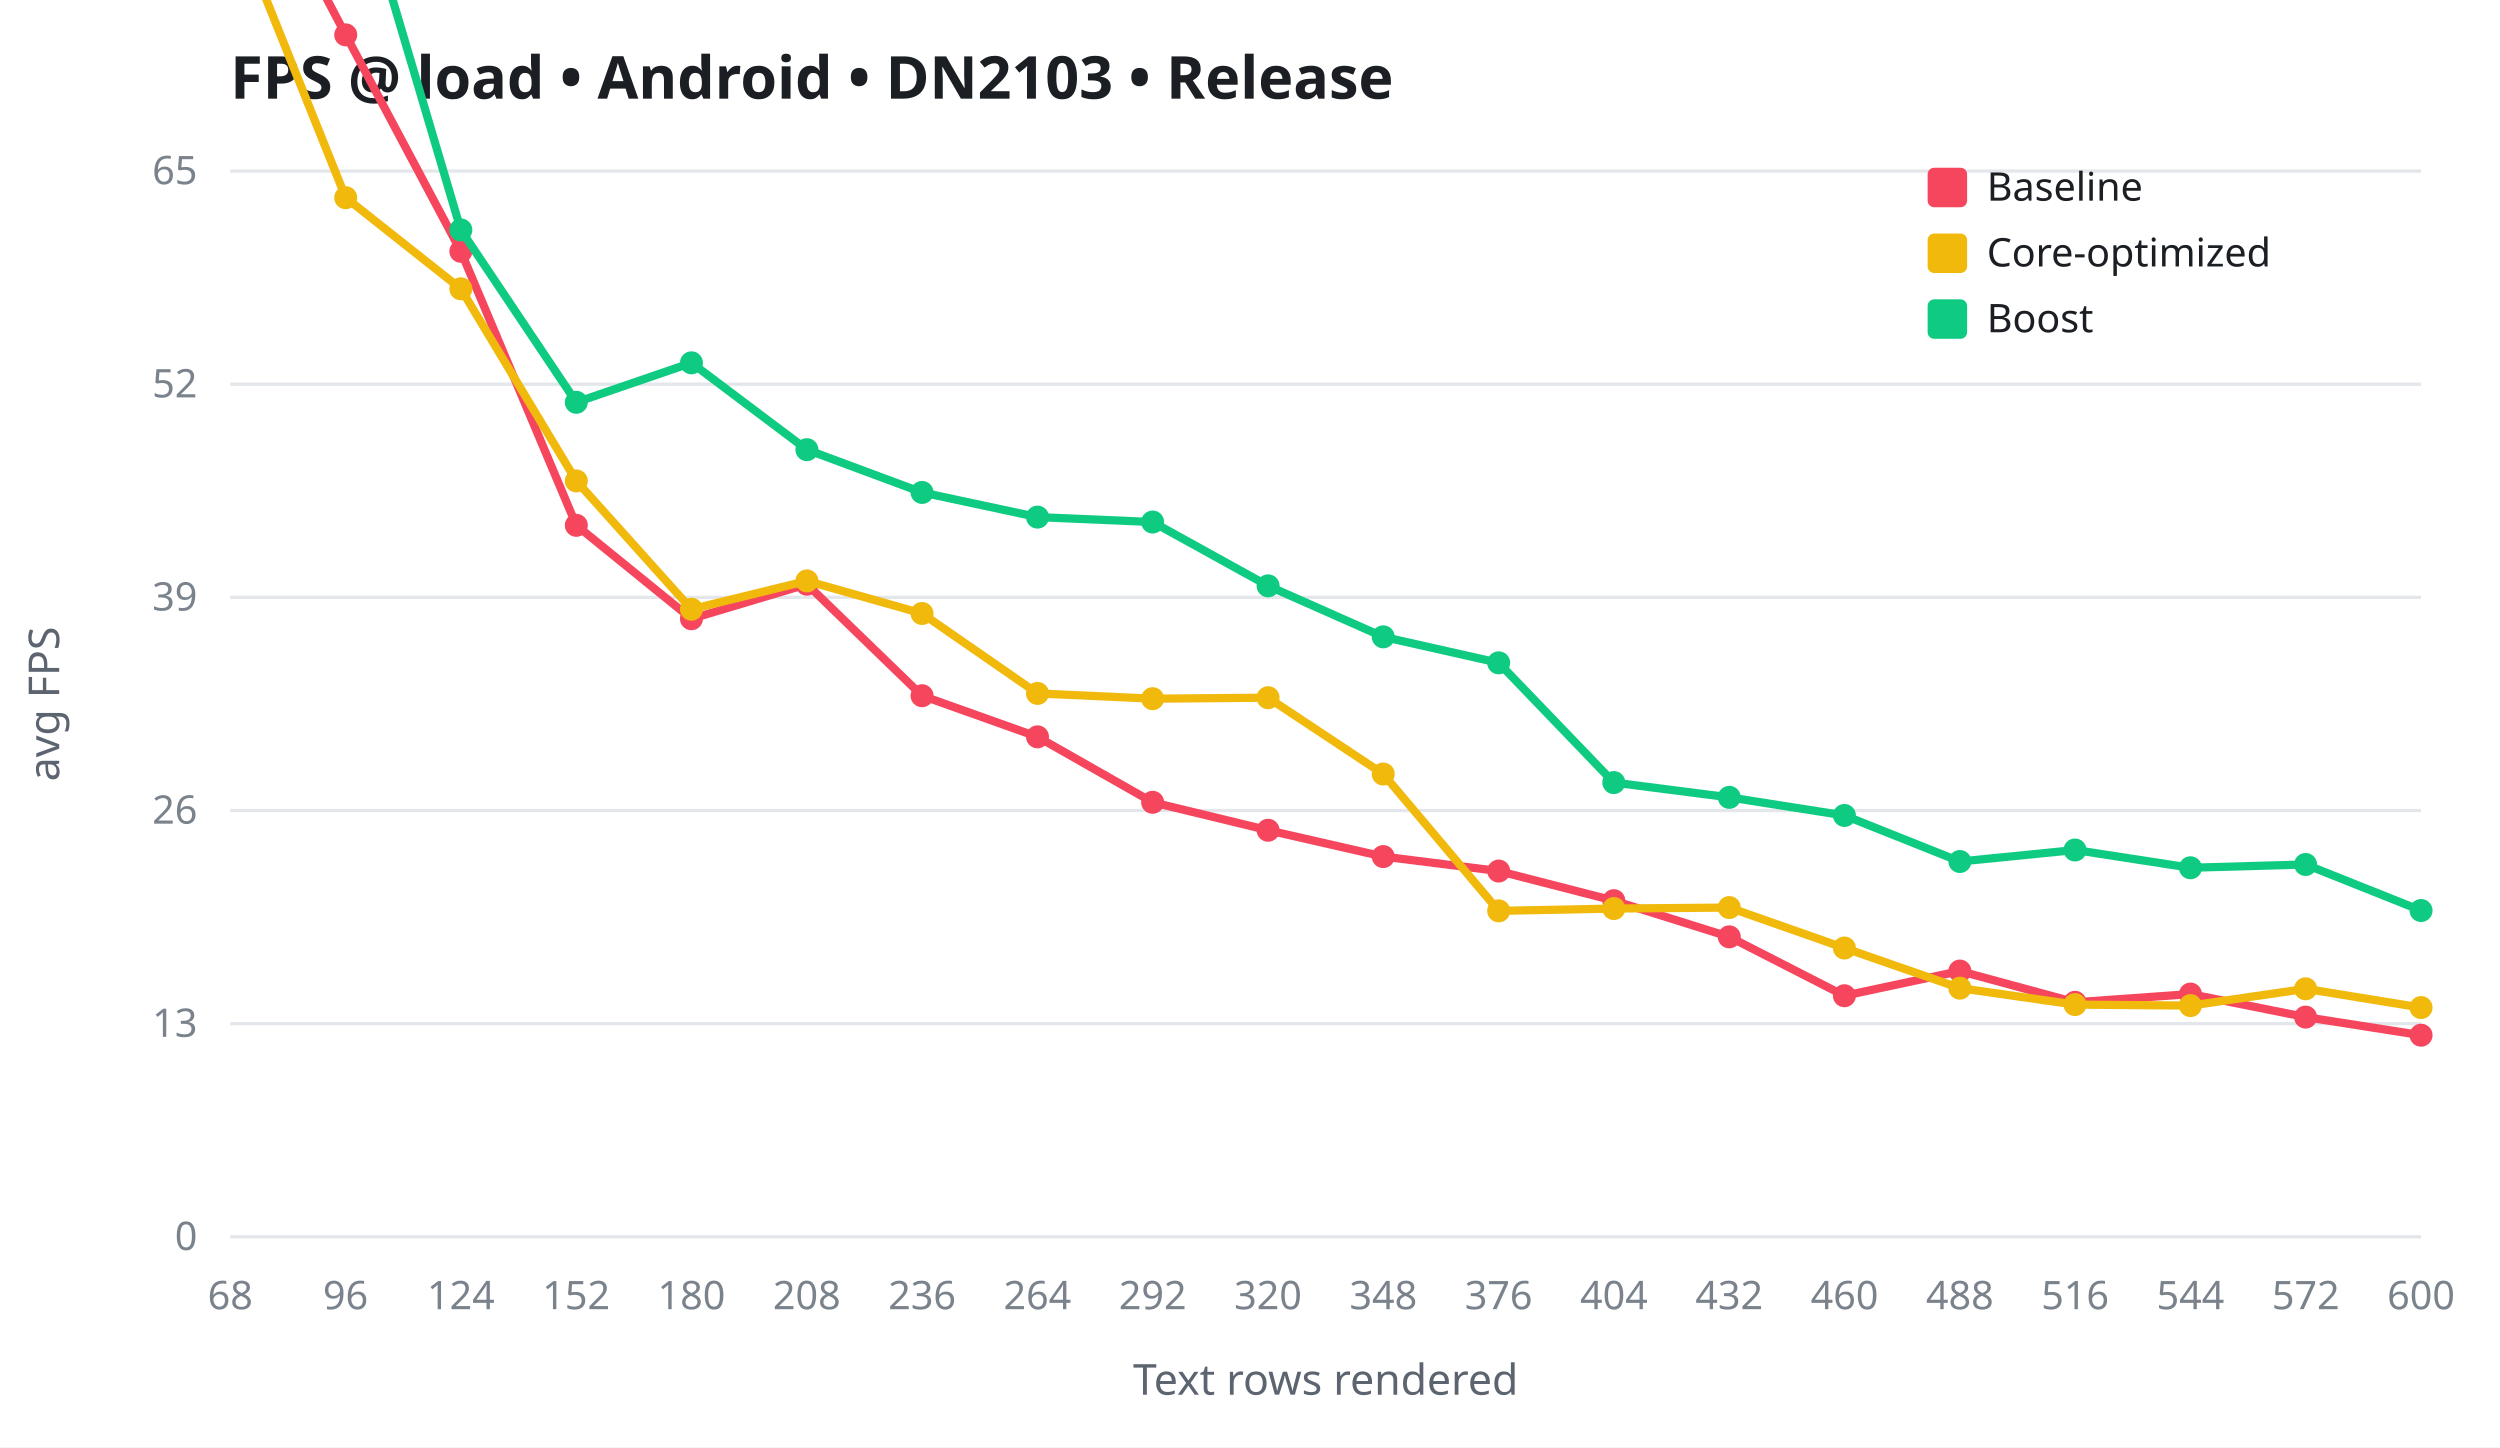
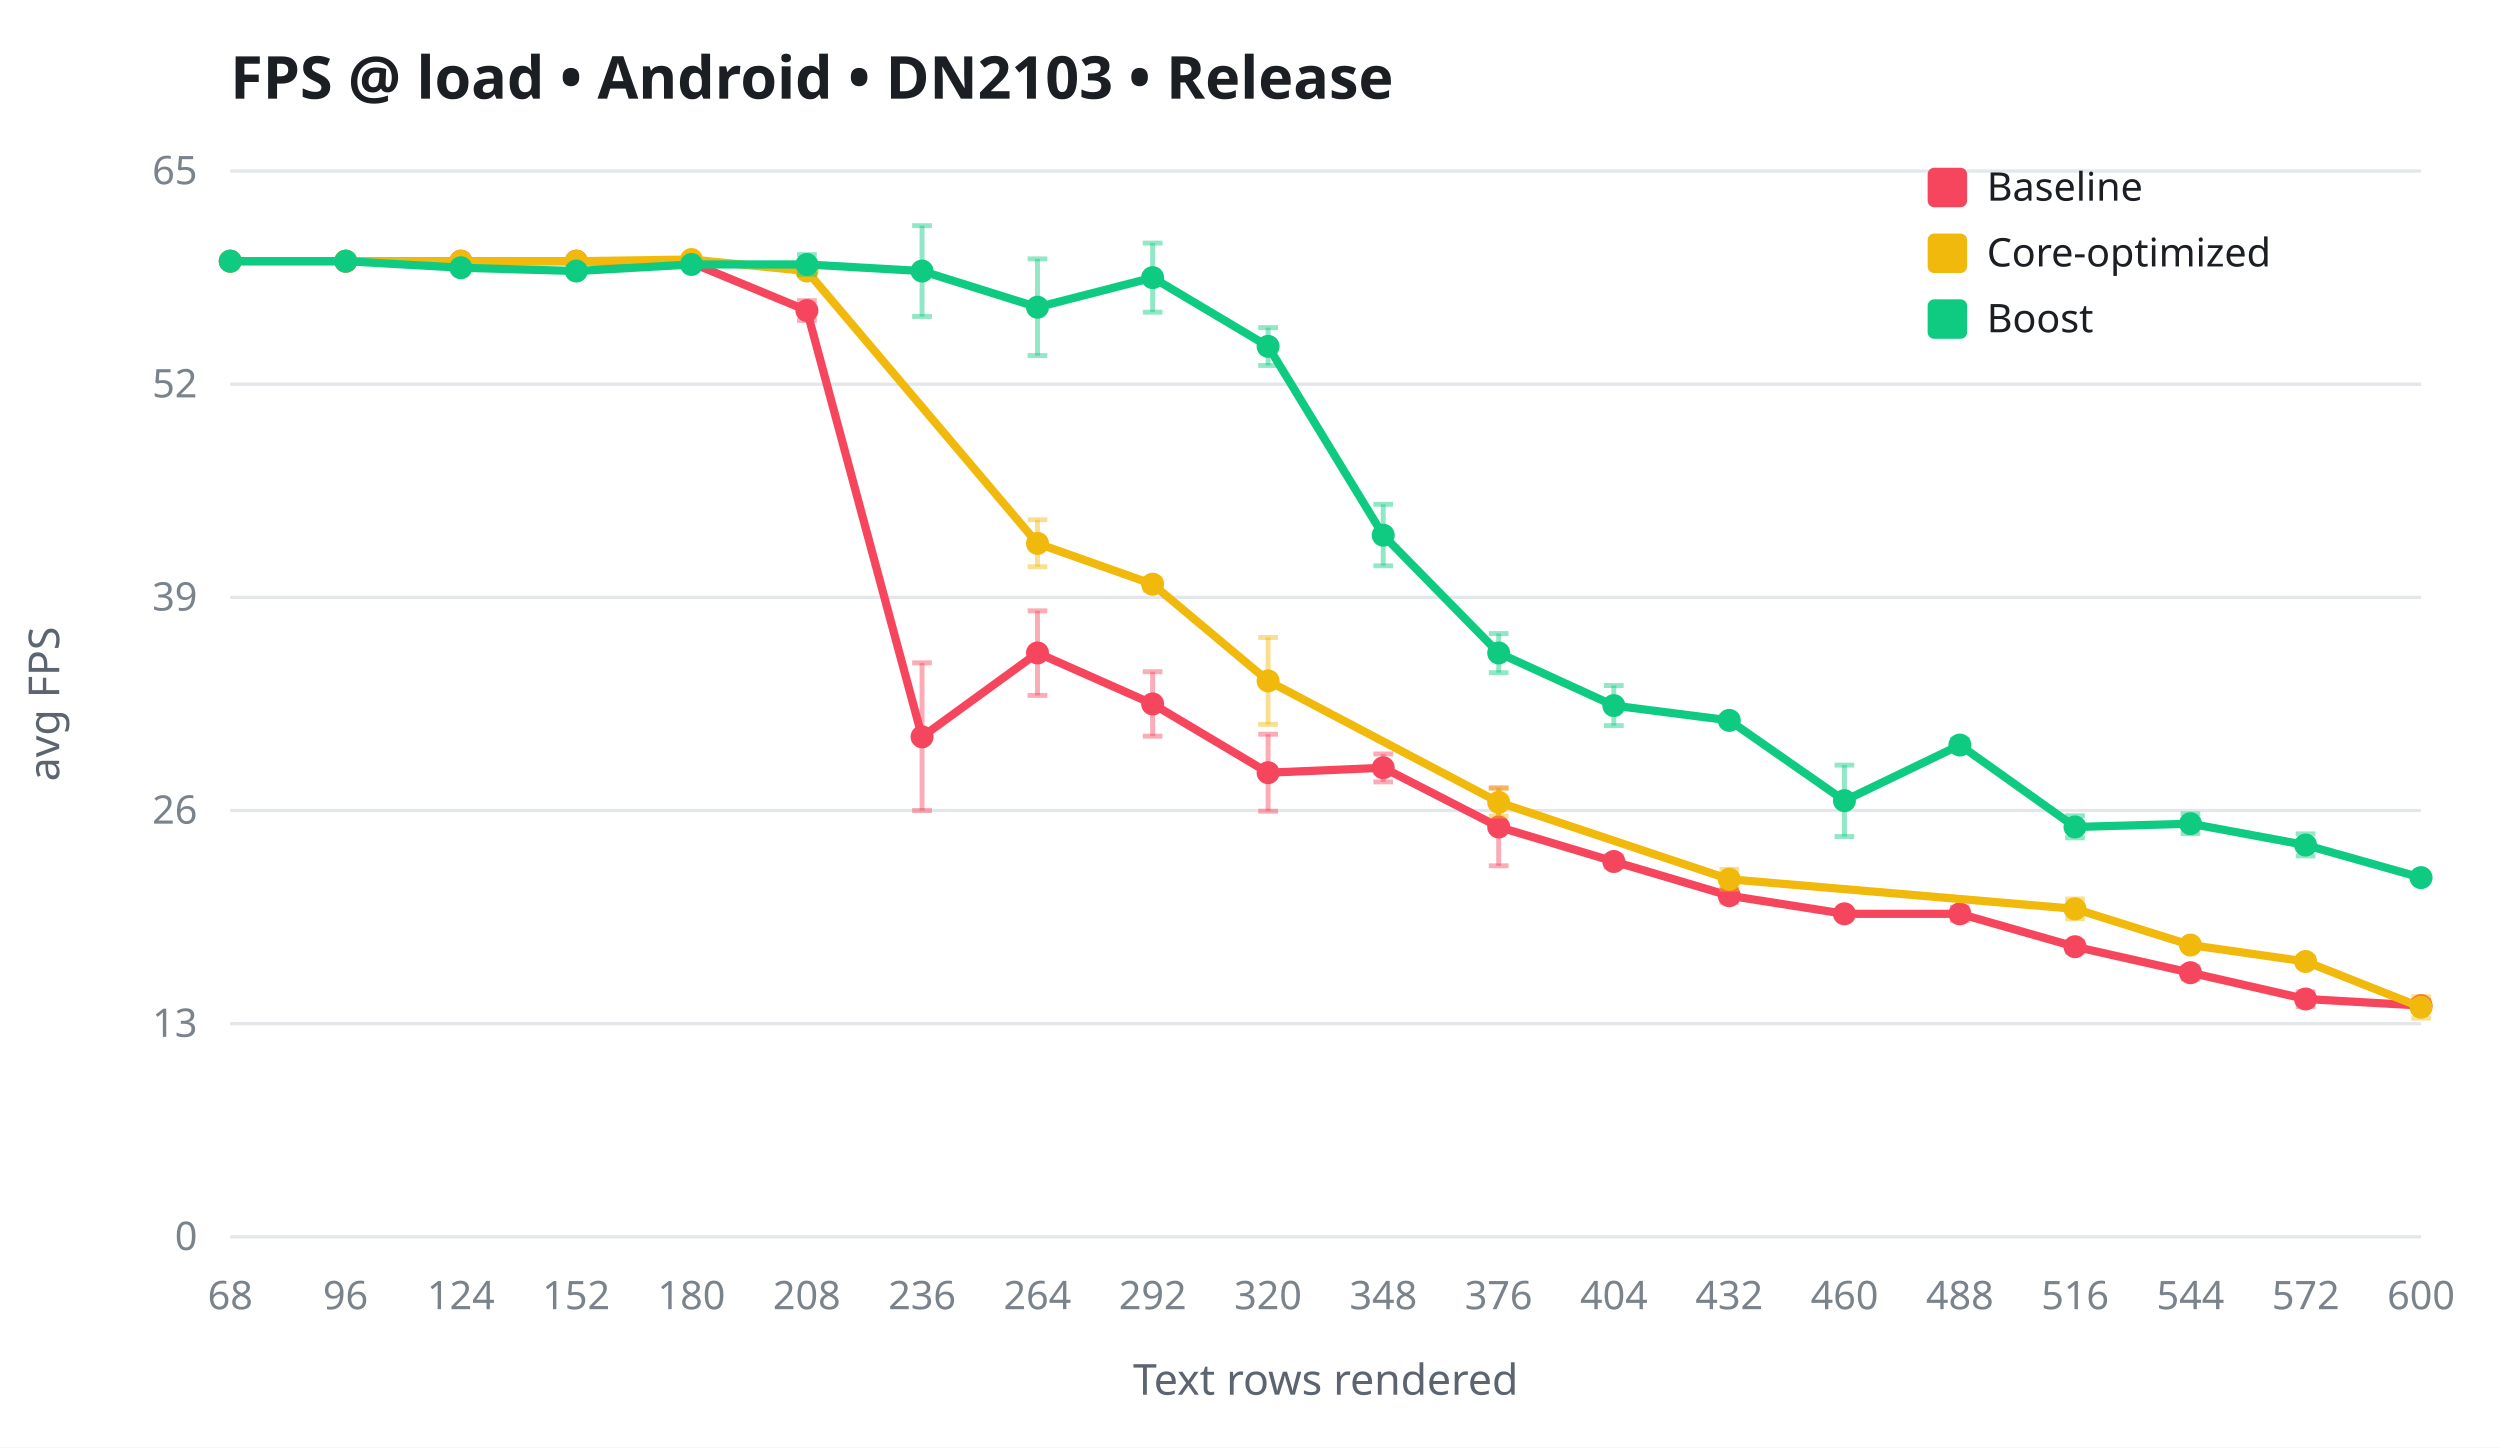
<svg xmlns="http://www.w3.org/2000/svg" width="760" height="440" viewBox="0 0 760 440">
  <rect x="0" y="0" width="760" height="440" fill="#ffffff" />
  <text x="70" y="30" fill="#1b1f24" font-size="18" font-weight="700" font-family="system-ui,sans-serif">FPS @ load • Android • DN2103 • Release</text>
  <line x1="70" y1="376" x2="736" y2="376" stroke="#e3e6ea" stroke-width="1" />
  <text x="60" y="380" fill="#7a828c" font-size="12" text-anchor="end" font-family="system-ui,sans-serif">0</text>
  <line x1="70" y1="311.2" x2="736" y2="311.2" stroke="#e3e6ea" stroke-width="1" />
  <text x="60" y="315.2" fill="#7a828c" font-size="12" text-anchor="end" font-family="system-ui,sans-serif">13</text>
  <line x1="70" y1="246.4" x2="736" y2="246.4" stroke="#e3e6ea" stroke-width="1" />
  <text x="60" y="250.4" fill="#7a828c" font-size="12" text-anchor="end" font-family="system-ui,sans-serif">26</text>
  <line x1="70" y1="181.6" x2="736" y2="181.6" stroke="#e3e6ea" stroke-width="1" />
  <text x="60" y="185.6" fill="#7a828c" font-size="12" text-anchor="end" font-family="system-ui,sans-serif">39</text>
  <line x1="70" y1="116.8" x2="736" y2="116.8" stroke="#e3e6ea" stroke-width="1" />
  <text x="60" y="120.8" fill="#7a828c" font-size="12" text-anchor="end" font-family="system-ui,sans-serif">52</text>
  <line x1="70" y1="52" x2="736" y2="52" stroke="#e3e6ea" stroke-width="1" />
  <text x="60" y="56" fill="#7a828c" font-size="12" text-anchor="end" font-family="system-ui,sans-serif">65</text>
  <text x="70" y="398" fill="#7a828c" font-size="12" text-anchor="middle" font-family="system-ui,sans-serif">68</text>
  <text x="105.053" y="398" fill="#7a828c" font-size="12" text-anchor="middle" font-family="system-ui,sans-serif">96</text>
  <text x="140.105" y="398" fill="#7a828c" font-size="12" text-anchor="middle" font-family="system-ui,sans-serif">124</text>
  <text x="175.158" y="398" fill="#7a828c" font-size="12" text-anchor="middle" font-family="system-ui,sans-serif">152</text>
  <text x="210.211" y="398" fill="#7a828c" font-size="12" text-anchor="middle" font-family="system-ui,sans-serif">180</text>
  <text x="245.263" y="398" fill="#7a828c" font-size="12" text-anchor="middle" font-family="system-ui,sans-serif">208</text>
  <text x="280.316" y="398" fill="#7a828c" font-size="12" text-anchor="middle" font-family="system-ui,sans-serif">236</text>
  <text x="315.368" y="398" fill="#7a828c" font-size="12" text-anchor="middle" font-family="system-ui,sans-serif">264</text>
  <text x="350.421" y="398" fill="#7a828c" font-size="12" text-anchor="middle" font-family="system-ui,sans-serif">292</text>
  <text x="385.474" y="398" fill="#7a828c" font-size="12" text-anchor="middle" font-family="system-ui,sans-serif">320</text>
  <text x="420.526" y="398" fill="#7a828c" font-size="12" text-anchor="middle" font-family="system-ui,sans-serif">348</text>
  <text x="455.579" y="398" fill="#7a828c" font-size="12" text-anchor="middle" font-family="system-ui,sans-serif">376</text>
  <text x="490.632" y="398" fill="#7a828c" font-size="12" text-anchor="middle" font-family="system-ui,sans-serif">404</text>
  <text x="525.684" y="398" fill="#7a828c" font-size="12" text-anchor="middle" font-family="system-ui,sans-serif">432</text>
  <text x="560.737" y="398" fill="#7a828c" font-size="12" text-anchor="middle" font-family="system-ui,sans-serif">460</text>
  <text x="595.789" y="398" fill="#7a828c" font-size="12" text-anchor="middle" font-family="system-ui,sans-serif">488</text>
  <text x="630.842" y="398" fill="#7a828c" font-size="12" text-anchor="middle" font-family="system-ui,sans-serif">516</text>
  <text x="665.895" y="398" fill="#7a828c" font-size="12" text-anchor="middle" font-family="system-ui,sans-serif">544</text>
  <text x="700.947" y="398" fill="#7a828c" font-size="12" text-anchor="middle" font-family="system-ui,sans-serif">572</text>
  <text x="736" y="398" fill="#7a828c" font-size="12" text-anchor="middle" font-family="system-ui,sans-serif">600</text>
  <text x="403" y="424" fill="#5c6470" font-size="13" text-anchor="middle" font-family="system-ui,sans-serif">Text rows rendered</text>
  <text x="18" y="214" fill="#5c6470" font-size="13" text-anchor="middle" font-family="system-ui,sans-serif" transform="rotate(-90 18 214)">avg FPS</text>
-   <polyline points="70.0,-56.2 105.1,10.6 140.1,76.4 175.2,159.7 210.2,188.1 245.3,177.6 280.3,211.5 315.4,224.0 350.4,243.9 385.5,252.4 420.5,260.4 455.6,264.8 490.6,273.8 525.7,284.8 560.7,302.7 595.8,295.2 630.8,304.7 665.9,302.2 700.9,309.2 736.0,314.7" fill="none" stroke="#f6465d" stroke-width="2.5" />
-   <circle cx="70.0" cy="-56.2" r="3.5" fill="#f6465d" />
-   <circle cx="105.1" cy="10.6" r="3.5" fill="#f6465d" />
-   <circle cx="140.1" cy="76.4" r="3.5" fill="#f6465d" />
-   <circle cx="175.2" cy="159.7" r="3.5" fill="#f6465d" />
-   <circle cx="210.2" cy="188.1" r="3.5" fill="#f6465d" />
-   <circle cx="245.3" cy="177.6" r="3.5" fill="#f6465d" />
-   <circle cx="280.3" cy="211.5" r="3.5" fill="#f6465d" />
-   <circle cx="315.4" cy="224.0" r="3.5" fill="#f6465d" />
-   <circle cx="350.4" cy="243.9" r="3.5" fill="#f6465d" />
-   <circle cx="385.5" cy="252.4" r="3.5" fill="#f6465d" />
-   <circle cx="420.5" cy="260.4" r="3.5" fill="#f6465d" />
-   <circle cx="455.6" cy="264.8" r="3.5" fill="#f6465d" />
-   <circle cx="490.6" cy="273.8" r="3.5" fill="#f6465d" />
-   <circle cx="525.7" cy="284.8" r="3.5" fill="#f6465d" />
-   <circle cx="560.7" cy="302.7" r="3.5" fill="#f6465d" />
-   <circle cx="595.8" cy="295.2" r="3.5" fill="#f6465d" />
-   <circle cx="630.8" cy="304.7" r="3.5" fill="#f6465d" />
-   <circle cx="665.9" cy="302.2" r="3.5" fill="#f6465d" />
-   <circle cx="700.9" cy="309.2" r="3.5" fill="#f6465d" />
-   <circle cx="736.0" cy="314.7" r="3.5" fill="#f6465d" />
-   <polyline points="70.0,-27.5 105.1,60.1 140.1,87.8 175.2,146.2 210.2,185.2 245.3,176.6 280.3,186.5 315.4,210.8 350.4,212.4 385.5,212.1 420.5,235.3 455.6,276.9 490.6,276.2 525.7,275.9 560.7,288.2 595.8,300.4 630.8,305.4 665.9,305.7 700.9,300.6 736.0,306.3" fill="none" stroke="#f0b90b" stroke-width="2.5" />
-   <circle cx="70.0" cy="-27.5" r="3.5" fill="#f0b90b" />
-   <circle cx="105.1" cy="60.1" r="3.5" fill="#f0b90b" />
-   <circle cx="140.1" cy="87.8" r="3.5" fill="#f0b90b" />
-   <circle cx="175.2" cy="146.2" r="3.5" fill="#f0b90b" />
-   <circle cx="210.2" cy="185.2" r="3.5" fill="#f0b90b" />
-   <circle cx="245.3" cy="176.6" r="3.5" fill="#f0b90b" />
-   <circle cx="280.3" cy="186.5" r="3.5" fill="#f0b90b" />
-   <circle cx="315.4" cy="210.8" r="3.5" fill="#f0b90b" />
-   <circle cx="350.4" cy="212.4" r="3.5" fill="#f0b90b" />
-   <circle cx="385.5" cy="212.1" r="3.5" fill="#f0b90b" />
-   <circle cx="420.5" cy="235.3" r="3.5" fill="#f0b90b" />
-   <circle cx="455.6" cy="276.9" r="3.5" fill="#f0b90b" />
-   <circle cx="490.6" cy="276.2" r="3.5" fill="#f0b90b" />
-   <circle cx="525.7" cy="275.9" r="3.5" fill="#f0b90b" />
-   <circle cx="560.7" cy="288.2" r="3.5" fill="#f0b90b" />
-   <circle cx="595.8" cy="300.4" r="3.5" fill="#f0b90b" />
-   <circle cx="630.8" cy="305.4" r="3.5" fill="#f0b90b" />
-   <circle cx="665.9" cy="305.7" r="3.5" fill="#f0b90b" />
-   <circle cx="700.9" cy="300.6" r="3.5" fill="#f0b90b" />
-   <circle cx="736.0" cy="306.3" r="3.5" fill="#f0b90b" />
-   <polyline points="70.0,-52.2 105.1,-48.2 140.1,69.9 175.2,122.3 210.2,110.3 245.3,136.7 280.3,149.7 315.4,157.2 350.4,158.7 385.5,178.1 420.5,193.6 455.6,201.5 490.6,237.9 525.7,242.4 560.7,247.9 595.8,261.9 630.8,258.4 665.9,263.8 700.9,262.8 736.0,276.8" fill="none" stroke="#0ecb81" stroke-width="2.5" />
-   <circle cx="70.0" cy="-52.2" r="3.5" fill="#0ecb81" />
-   <circle cx="105.1" cy="-48.2" r="3.5" fill="#0ecb81" />
-   <circle cx="140.1" cy="69.9" r="3.5" fill="#0ecb81" />
-   <circle cx="175.2" cy="122.3" r="3.5" fill="#0ecb81" />
-   <circle cx="210.2" cy="110.3" r="3.5" fill="#0ecb81" />
-   <circle cx="245.3" cy="136.7" r="3.5" fill="#0ecb81" />
-   <circle cx="280.3" cy="149.7" r="3.5" fill="#0ecb81" />
-   <circle cx="315.4" cy="157.2" r="3.5" fill="#0ecb81" />
-   <circle cx="350.4" cy="158.7" r="3.5" fill="#0ecb81" />
-   <circle cx="385.5" cy="178.1" r="3.5" fill="#0ecb81" />
-   <circle cx="420.5" cy="193.6" r="3.5" fill="#0ecb81" />
-   <circle cx="455.6" cy="201.5" r="3.5" fill="#0ecb81" />
-   <circle cx="490.6" cy="237.9" r="3.5" fill="#0ecb81" />
-   <circle cx="525.7" cy="242.4" r="3.5" fill="#0ecb81" />
-   <circle cx="560.7" cy="247.9" r="3.5" fill="#0ecb81" />
-   <circle cx="595.8" cy="261.9" r="3.5" fill="#0ecb81" />
-   <circle cx="630.8" cy="258.4" r="3.5" fill="#0ecb81" />
-   <circle cx="665.9" cy="263.8" r="3.5" fill="#0ecb81" />
-   <circle cx="700.9" cy="262.8" r="3.5" fill="#0ecb81" />
-   <circle cx="736.0" cy="276.8" r="3.5" fill="#0ecb81" />
+   <line x1="70.0" y1="79.4" x2="70.0" y2="79.4" stroke="#f6465d" stroke-width="1.5" opacity="0.45" />
+   <line x1="67.0" y1="79.4" x2="73.0" y2="79.4" stroke="#f6465d" stroke-width="1.5" opacity="0.45" />
+   <line x1="67.0" y1="79.4" x2="73.0" y2="79.4" stroke="#f6465d" stroke-width="1.5" opacity="0.45" />
+   <line x1="105.1" y1="79.4" x2="105.1" y2="79.4" stroke="#f6465d" stroke-width="1.5" opacity="0.45" />
+   <line x1="102.1" y1="79.4" x2="108.1" y2="79.4" stroke="#f6465d" stroke-width="1.5" opacity="0.45" />
+   <line x1="102.1" y1="79.4" x2="108.1" y2="79.4" stroke="#f6465d" stroke-width="1.5" opacity="0.45" />
+   <line x1="140.1" y1="79.4" x2="140.1" y2="79.4" stroke="#f6465d" stroke-width="1.5" opacity="0.45" />
+   <line x1="137.1" y1="79.4" x2="143.1" y2="79.4" stroke="#f6465d" stroke-width="1.5" opacity="0.45" />
+   <line x1="137.1" y1="79.4" x2="143.1" y2="79.4" stroke="#f6465d" stroke-width="1.5" opacity="0.45" />
+   <line x1="175.2" y1="79.4" x2="175.2" y2="79.4" stroke="#f6465d" stroke-width="1.5" opacity="0.45" />
+   <line x1="172.2" y1="79.4" x2="178.2" y2="79.4" stroke="#f6465d" stroke-width="1.5" opacity="0.45" />
+   <line x1="172.2" y1="79.4" x2="178.2" y2="79.4" stroke="#f6465d" stroke-width="1.5" opacity="0.45" />
+   <line x1="210.2" y1="79.9" x2="210.2" y2="79.9" stroke="#f6465d" stroke-width="1.5" opacity="0.45" />
+   <line x1="207.2" y1="79.9" x2="213.2" y2="79.9" stroke="#f6465d" stroke-width="1.5" opacity="0.45" />
+   <line x1="207.2" y1="79.9" x2="213.2" y2="79.9" stroke="#f6465d" stroke-width="1.5" opacity="0.45" />
+   <line x1="245.3" y1="97.4" x2="245.3" y2="91.4" stroke="#f6465d" stroke-width="1.5" opacity="0.45" />
+   <line x1="242.3" y1="91.4" x2="248.3" y2="91.4" stroke="#f6465d" stroke-width="1.5" opacity="0.45" />
+   <line x1="242.3" y1="97.4" x2="248.3" y2="97.4" stroke="#f6465d" stroke-width="1.5" opacity="0.45" />
+   <line x1="280.3" y1="246.4" x2="280.3" y2="201.5" stroke="#f6465d" stroke-width="1.5" opacity="0.45" />
+   <line x1="277.3" y1="201.5" x2="283.3" y2="201.5" stroke="#f6465d" stroke-width="1.5" opacity="0.45" />
+   <line x1="277.3" y1="246.4" x2="283.3" y2="246.4" stroke="#f6465d" stroke-width="1.5" opacity="0.45" />
+   <line x1="315.4" y1="211.4" x2="315.4" y2="185.7" stroke="#f6465d" stroke-width="1.5" opacity="0.45" />
+   <line x1="312.4" y1="185.7" x2="318.4" y2="185.7" stroke="#f6465d" stroke-width="1.5" opacity="0.45" />
+   <line x1="312.4" y1="211.4" x2="318.4" y2="211.4" stroke="#f6465d" stroke-width="1.5" opacity="0.45" />
+   <line x1="350.4" y1="223.8" x2="350.4" y2="204.2" stroke="#f6465d" stroke-width="1.5" opacity="0.45" />
+   <line x1="347.4" y1="204.2" x2="353.4" y2="204.2" stroke="#f6465d" stroke-width="1.5" opacity="0.45" />
+   <line x1="347.4" y1="223.8" x2="353.4" y2="223.8" stroke="#f6465d" stroke-width="1.5" opacity="0.45" />
+   <line x1="385.5" y1="246.6" x2="385.5" y2="223.2" stroke="#f6465d" stroke-width="1.5" opacity="0.45" />
+   <line x1="382.5" y1="223.2" x2="388.5" y2="223.2" stroke="#f6465d" stroke-width="1.5" opacity="0.45" />
+   <line x1="382.5" y1="246.6" x2="388.5" y2="246.6" stroke="#f6465d" stroke-width="1.5" opacity="0.45" />
+   <line x1="420.5" y1="237.7" x2="420.5" y2="229.2" stroke="#f6465d" stroke-width="1.5" opacity="0.45" />
+   <line x1="417.5" y1="229.2" x2="423.5" y2="229.2" stroke="#f6465d" stroke-width="1.5" opacity="0.45" />
+   <line x1="417.5" y1="237.7" x2="423.5" y2="237.7" stroke="#f6465d" stroke-width="1.5" opacity="0.45" />
+   <line x1="455.6" y1="263.2" x2="455.6" y2="239.5" stroke="#f6465d" stroke-width="1.5" opacity="0.45" />
+   <line x1="452.6" y1="239.5" x2="458.6" y2="239.5" stroke="#f6465d" stroke-width="1.5" opacity="0.45" />
+   <line x1="452.6" y1="263.2" x2="458.6" y2="263.2" stroke="#f6465d" stroke-width="1.5" opacity="0.45" />
+   <line x1="490.6" y1="263.5" x2="490.6" y2="260.2" stroke="#f6465d" stroke-width="1.5" opacity="0.45" />
+   <line x1="487.6" y1="260.2" x2="493.6" y2="260.2" stroke="#f6465d" stroke-width="1.5" opacity="0.45" />
+   <line x1="487.6" y1="263.5" x2="493.6" y2="263.5" stroke="#f6465d" stroke-width="1.5" opacity="0.45" />
+   <line x1="525.7" y1="274.3" x2="525.7" y2="270.3" stroke="#f6465d" stroke-width="1.5" opacity="0.45" />
+   <line x1="522.7" y1="270.3" x2="528.7" y2="270.3" stroke="#f6465d" stroke-width="1.5" opacity="0.45" />
+   <line x1="522.7" y1="274.3" x2="528.7" y2="274.3" stroke="#f6465d" stroke-width="1.5" opacity="0.45" />
+   <line x1="560.7" y1="278.7" x2="560.7" y2="276.9" stroke="#f6465d" stroke-width="1.5" opacity="0.45" />
+   <line x1="557.7" y1="276.9" x2="563.7" y2="276.9" stroke="#f6465d" stroke-width="1.5" opacity="0.45" />
+   <line x1="557.7" y1="278.7" x2="563.7" y2="278.7" stroke="#f6465d" stroke-width="1.5" opacity="0.45" />
+   <line x1="595.8" y1="279.8" x2="595.8" y2="275.8" stroke="#f6465d" stroke-width="1.5" opacity="0.45" />
+   <line x1="592.8" y1="275.8" x2="598.8" y2="275.8" stroke="#f6465d" stroke-width="1.5" opacity="0.45" />
+   <line x1="592.8" y1="279.8" x2="598.8" y2="279.8" stroke="#f6465d" stroke-width="1.5" opacity="0.45" />
+   <line x1="630.8" y1="289.4" x2="630.8" y2="286.2" stroke="#f6465d" stroke-width="1.5" opacity="0.45" />
+   <line x1="627.8" y1="286.2" x2="633.8" y2="286.2" stroke="#f6465d" stroke-width="1.5" opacity="0.45" />
+   <line x1="627.8" y1="289.4" x2="633.8" y2="289.4" stroke="#f6465d" stroke-width="1.5" opacity="0.45" />
+   <line x1="665.9" y1="297.6" x2="665.9" y2="293.9" stroke="#f6465d" stroke-width="1.5" opacity="0.45" />
+   <line x1="662.9" y1="293.9" x2="668.9" y2="293.9" stroke="#f6465d" stroke-width="1.5" opacity="0.45" />
+   <line x1="662.9" y1="297.6" x2="668.9" y2="297.6" stroke="#f6465d" stroke-width="1.5" opacity="0.45" />
+   <line x1="700.9" y1="306.0" x2="700.9" y2="301.5" stroke="#f6465d" stroke-width="1.5" opacity="0.45" />
+   <line x1="697.9" y1="301.5" x2="703.9" y2="301.5" stroke="#f6465d" stroke-width="1.5" opacity="0.45" />
+   <line x1="697.9" y1="306.0" x2="703.9" y2="306.0" stroke="#f6465d" stroke-width="1.5" opacity="0.45" />
+   <line x1="736.0" y1="307.3" x2="736.0" y2="304.1" stroke="#f6465d" stroke-width="1.5" opacity="0.45" />
+   <line x1="733.0" y1="304.1" x2="739.0" y2="304.1" stroke="#f6465d" stroke-width="1.5" opacity="0.45" />
+   <line x1="733.0" y1="307.3" x2="739.0" y2="307.3" stroke="#f6465d" stroke-width="1.5" opacity="0.45" />
+   <polyline points="70.0,79.4 105.1,79.4 140.1,79.4 175.2,79.4 210.2,79.9 245.3,94.4 280.3,224.0 315.4,198.5 350.4,214.0 385.5,234.9 420.5,233.4 455.6,251.4 490.6,261.9 525.7,272.3 560.7,277.8 595.8,277.8 630.8,287.8 665.9,295.7 700.9,303.7 736.0,305.7" fill="none" stroke="#f6465d" stroke-width="2.5" />
+   <circle cx="70.0" cy="79.4" r="3.5" fill="#f6465d" />
+   <circle cx="105.1" cy="79.4" r="3.5" fill="#f6465d" />
+   <circle cx="140.1" cy="79.4" r="3.5" fill="#f6465d" />
+   <circle cx="175.2" cy="79.4" r="3.5" fill="#f6465d" />
+   <circle cx="210.2" cy="79.9" r="3.5" fill="#f6465d" />
+   <circle cx="245.3" cy="94.4" r="3.5" fill="#f6465d" />
+   <circle cx="280.3" cy="224.0" r="3.5" fill="#f6465d" />
+   <circle cx="315.4" cy="198.5" r="3.5" fill="#f6465d" />
+   <circle cx="350.4" cy="214.0" r="3.5" fill="#f6465d" />
+   <circle cx="385.5" cy="234.9" r="3.5" fill="#f6465d" />
+   <circle cx="420.5" cy="233.4" r="3.5" fill="#f6465d" />
+   <circle cx="455.6" cy="251.4" r="3.5" fill="#f6465d" />
+   <circle cx="490.6" cy="261.9" r="3.5" fill="#f6465d" />
+   <circle cx="525.7" cy="272.3" r="3.5" fill="#f6465d" />
+   <circle cx="560.7" cy="277.8" r="3.5" fill="#f6465d" />
+   <circle cx="595.8" cy="277.8" r="3.5" fill="#f6465d" />
+   <circle cx="630.8" cy="287.8" r="3.5" fill="#f6465d" />
+   <circle cx="665.9" cy="295.7" r="3.5" fill="#f6465d" />
+   <circle cx="700.9" cy="303.7" r="3.5" fill="#f6465d" />
+   <circle cx="736.0" cy="305.7" r="3.5" fill="#f6465d" />
+   <line x1="70.0" y1="79.4" x2="70.0" y2="79.4" stroke="#f0b90b" stroke-width="1.5" opacity="0.45" />
+   <line x1="67.0" y1="79.4" x2="73.0" y2="79.4" stroke="#f0b90b" stroke-width="1.5" opacity="0.45" />
+   <line x1="67.0" y1="79.4" x2="73.0" y2="79.4" stroke="#f0b90b" stroke-width="1.5" opacity="0.45" />
+   <line x1="105.1" y1="79.4" x2="105.1" y2="79.4" stroke="#f0b90b" stroke-width="1.5" opacity="0.45" />
+   <line x1="102.1" y1="79.4" x2="108.1" y2="79.4" stroke="#f0b90b" stroke-width="1.5" opacity="0.45" />
+   <line x1="102.1" y1="79.4" x2="108.1" y2="79.4" stroke="#f0b90b" stroke-width="1.5" opacity="0.45" />
+   <line x1="140.1" y1="79.5" x2="140.1" y2="79.3" stroke="#f0b90b" stroke-width="1.5" opacity="0.45" />
+   <line x1="137.1" y1="79.3" x2="143.1" y2="79.3" stroke="#f0b90b" stroke-width="1.5" opacity="0.45" />
+   <line x1="137.1" y1="79.5" x2="143.1" y2="79.5" stroke="#f0b90b" stroke-width="1.5" opacity="0.45" />
+   <line x1="175.2" y1="79.4" x2="175.2" y2="79.4" stroke="#f0b90b" stroke-width="1.5" opacity="0.45" />
+   <line x1="172.2" y1="79.4" x2="178.2" y2="79.4" stroke="#f0b90b" stroke-width="1.5" opacity="0.45" />
+   <line x1="172.2" y1="79.4" x2="178.2" y2="79.4" stroke="#f0b90b" stroke-width="1.5" opacity="0.45" />
+   <line x1="210.2" y1="78.9" x2="210.2" y2="78.9" stroke="#f0b90b" stroke-width="1.5" opacity="0.45" />
+   <line x1="207.2" y1="78.9" x2="213.2" y2="78.9" stroke="#f0b90b" stroke-width="1.5" opacity="0.45" />
+   <line x1="207.2" y1="78.9" x2="213.2" y2="78.9" stroke="#f0b90b" stroke-width="1.5" opacity="0.45" />
+   <line x1="245.3" y1="82.4" x2="245.3" y2="82.4" stroke="#f0b90b" stroke-width="1.5" opacity="0.45" />
+   <line x1="242.3" y1="82.4" x2="248.3" y2="82.4" stroke="#f0b90b" stroke-width="1.5" opacity="0.45" />
+   <line x1="242.3" y1="82.4" x2="248.3" y2="82.4" stroke="#f0b90b" stroke-width="1.5" opacity="0.45" />
+   <line x1="315.4" y1="172.3" x2="315.4" y2="158.0" stroke="#f0b90b" stroke-width="1.5" opacity="0.45" />
+   <line x1="312.4" y1="158.0" x2="318.4" y2="158.0" stroke="#f0b90b" stroke-width="1.5" opacity="0.45" />
+   <line x1="312.4" y1="172.3" x2="318.4" y2="172.3" stroke="#f0b90b" stroke-width="1.5" opacity="0.45" />
+   <line x1="350.4" y1="179.4" x2="350.4" y2="175.9" stroke="#f0b90b" stroke-width="1.5" opacity="0.45" />
+   <line x1="347.4" y1="175.9" x2="353.4" y2="175.9" stroke="#f0b90b" stroke-width="1.5" opacity="0.45" />
+   <line x1="347.4" y1="179.4" x2="353.4" y2="179.4" stroke="#f0b90b" stroke-width="1.5" opacity="0.45" />
+   <line x1="385.5" y1="220.2" x2="385.5" y2="193.8" stroke="#f0b90b" stroke-width="1.5" opacity="0.45" />
+   <line x1="382.5" y1="193.8" x2="388.5" y2="193.8" stroke="#f0b90b" stroke-width="1.5" opacity="0.45" />
+   <line x1="382.5" y1="220.2" x2="388.5" y2="220.2" stroke="#f0b90b" stroke-width="1.5" opacity="0.45" />
+   <line x1="455.6" y1="248.1" x2="455.6" y2="239.7" stroke="#f0b90b" stroke-width="1.5" opacity="0.45" />
+   <line x1="452.6" y1="239.7" x2="458.6" y2="239.7" stroke="#f0b90b" stroke-width="1.5" opacity="0.45" />
+   <line x1="452.6" y1="248.1" x2="458.6" y2="248.1" stroke="#f0b90b" stroke-width="1.5" opacity="0.45" />
+   <line x1="525.7" y1="270.3" x2="525.7" y2="264.3" stroke="#f0b90b" stroke-width="1.5" opacity="0.45" />
+   <line x1="522.7" y1="264.3" x2="528.7" y2="264.3" stroke="#f0b90b" stroke-width="1.5" opacity="0.45" />
+   <line x1="522.7" y1="270.3" x2="528.7" y2="270.3" stroke="#f0b90b" stroke-width="1.5" opacity="0.45" />
+   <line x1="630.8" y1="279.3" x2="630.8" y2="273.3" stroke="#f0b90b" stroke-width="1.5" opacity="0.45" />
+   <line x1="627.8" y1="273.3" x2="633.8" y2="273.3" stroke="#f0b90b" stroke-width="1.5" opacity="0.45" />
+   <line x1="627.8" y1="279.3" x2="633.8" y2="279.3" stroke="#f0b90b" stroke-width="1.5" opacity="0.45" />
+   <line x1="665.9" y1="287.9" x2="665.9" y2="286.7" stroke="#f0b90b" stroke-width="1.5" opacity="0.45" />
+   <line x1="662.9" y1="286.7" x2="668.9" y2="286.7" stroke="#f0b90b" stroke-width="1.5" opacity="0.45" />
+   <line x1="662.9" y1="287.9" x2="668.9" y2="287.9" stroke="#f0b90b" stroke-width="1.5" opacity="0.45" />
+   <line x1="700.9" y1="293.8" x2="700.9" y2="290.8" stroke="#f0b90b" stroke-width="1.5" opacity="0.45" />
+   <line x1="697.9" y1="290.8" x2="703.9" y2="290.8" stroke="#f0b90b" stroke-width="1.5" opacity="0.45" />
+   <line x1="697.9" y1="293.8" x2="703.9" y2="293.8" stroke="#f0b90b" stroke-width="1.5" opacity="0.45" />
+   <line x1="736.0" y1="309.5" x2="736.0" y2="303.0" stroke="#f0b90b" stroke-width="1.5" opacity="0.45" />
+   <line x1="733.0" y1="303.0" x2="739.0" y2="303.0" stroke="#f0b90b" stroke-width="1.5" opacity="0.45" />
+   <line x1="733.0" y1="309.5" x2="739.0" y2="309.5" stroke="#f0b90b" stroke-width="1.5" opacity="0.45" />
+   <polyline points="70.0,79.4 105.1,79.4 140.1,79.4 175.2,79.4 210.2,78.9 245.3,82.4 315.4,165.2 350.4,177.6 385.5,207.0 455.6,243.9 525.7,267.3 630.8,276.3 665.9,287.3 700.9,292.3 736.0,306.2" fill="none" stroke="#f0b90b" stroke-width="2.5" />
+   <circle cx="70.0" cy="79.4" r="3.5" fill="#f0b90b" />
+   <circle cx="105.1" cy="79.4" r="3.5" fill="#f0b90b" />
+   <circle cx="140.1" cy="79.4" r="3.5" fill="#f0b90b" />
+   <circle cx="175.2" cy="79.4" r="3.5" fill="#f0b90b" />
+   <circle cx="210.2" cy="78.9" r="3.5" fill="#f0b90b" />
+   <circle cx="245.3" cy="82.4" r="3.5" fill="#f0b90b" />
+   <circle cx="315.4" cy="165.2" r="3.5" fill="#f0b90b" />
+   <circle cx="350.4" cy="177.6" r="3.5" fill="#f0b90b" />
+   <circle cx="385.5" cy="207.0" r="3.5" fill="#f0b90b" />
+   <circle cx="455.6" cy="243.9" r="3.5" fill="#f0b90b" />
+   <circle cx="525.7" cy="267.3" r="3.5" fill="#f0b90b" />
+   <circle cx="630.8" cy="276.3" r="3.5" fill="#f0b90b" />
+   <circle cx="665.9" cy="287.3" r="3.5" fill="#f0b90b" />
+   <circle cx="700.9" cy="292.3" r="3.5" fill="#f0b90b" />
+   <circle cx="736.0" cy="306.2" r="3.5" fill="#f0b90b" />
+   <line x1="70.0" y1="79.4" x2="70.0" y2="79.4" stroke="#0ecb81" stroke-width="1.5" opacity="0.45" />
+   <line x1="67.0" y1="79.4" x2="73.0" y2="79.4" stroke="#0ecb81" stroke-width="1.5" opacity="0.45" />
+   <line x1="67.0" y1="79.4" x2="73.0" y2="79.4" stroke="#0ecb81" stroke-width="1.5" opacity="0.45" />
+   <line x1="105.1" y1="79.4" x2="105.1" y2="79.4" stroke="#0ecb81" stroke-width="1.5" opacity="0.45" />
+   <line x1="102.1" y1="79.4" x2="108.1" y2="79.4" stroke="#0ecb81" stroke-width="1.5" opacity="0.45" />
+   <line x1="102.1" y1="79.4" x2="108.1" y2="79.4" stroke="#0ecb81" stroke-width="1.5" opacity="0.45" />
+   <line x1="140.1" y1="81.4" x2="140.1" y2="81.4" stroke="#0ecb81" stroke-width="1.5" opacity="0.45" />
+   <line x1="137.1" y1="81.4" x2="143.1" y2="81.4" stroke="#0ecb81" stroke-width="1.5" opacity="0.45" />
+   <line x1="137.1" y1="81.4" x2="143.1" y2="81.4" stroke="#0ecb81" stroke-width="1.5" opacity="0.45" />
+   <line x1="175.2" y1="82.4" x2="175.2" y2="82.4" stroke="#0ecb81" stroke-width="1.5" opacity="0.45" />
+   <line x1="172.2" y1="82.4" x2="178.2" y2="82.4" stroke="#0ecb81" stroke-width="1.5" opacity="0.45" />
+   <line x1="172.2" y1="82.4" x2="178.2" y2="82.4" stroke="#0ecb81" stroke-width="1.5" opacity="0.45" />
+   <line x1="210.2" y1="80.4" x2="210.2" y2="80.4" stroke="#0ecb81" stroke-width="1.5" opacity="0.45" />
+   <line x1="207.2" y1="80.4" x2="213.2" y2="80.4" stroke="#0ecb81" stroke-width="1.5" opacity="0.45" />
+   <line x1="207.2" y1="80.4" x2="213.2" y2="80.4" stroke="#0ecb81" stroke-width="1.5" opacity="0.45" />
+   <line x1="245.3" y1="83.4" x2="245.3" y2="77.4" stroke="#0ecb81" stroke-width="1.5" opacity="0.45" />
+   <line x1="242.3" y1="77.4" x2="248.3" y2="77.4" stroke="#0ecb81" stroke-width="1.5" opacity="0.45" />
+   <line x1="242.3" y1="83.4" x2="248.3" y2="83.4" stroke="#0ecb81" stroke-width="1.5" opacity="0.45" />
+   <line x1="280.3" y1="96.2" x2="280.3" y2="68.6" stroke="#0ecb81" stroke-width="1.5" opacity="0.45" />
+   <line x1="277.3" y1="68.6" x2="283.3" y2="68.6" stroke="#0ecb81" stroke-width="1.5" opacity="0.45" />
+   <line x1="277.3" y1="96.2" x2="283.3" y2="96.2" stroke="#0ecb81" stroke-width="1.5" opacity="0.45" />
+   <line x1="315.4" y1="108.1" x2="315.4" y2="78.7" stroke="#0ecb81" stroke-width="1.5" opacity="0.45" />
+   <line x1="312.4" y1="78.7" x2="318.4" y2="78.7" stroke="#0ecb81" stroke-width="1.5" opacity="0.45" />
+   <line x1="312.4" y1="108.1" x2="318.4" y2="108.1" stroke="#0ecb81" stroke-width="1.5" opacity="0.45" />
+   <line x1="350.4" y1="94.9" x2="350.4" y2="73.9" stroke="#0ecb81" stroke-width="1.5" opacity="0.45" />
+   <line x1="347.4" y1="73.9" x2="353.4" y2="73.9" stroke="#0ecb81" stroke-width="1.5" opacity="0.45" />
+   <line x1="347.4" y1="94.9" x2="353.4" y2="94.9" stroke="#0ecb81" stroke-width="1.5" opacity="0.45" />
+   <line x1="385.5" y1="111.1" x2="385.5" y2="99.6" stroke="#0ecb81" stroke-width="1.5" opacity="0.45" />
+   <line x1="382.5" y1="99.6" x2="388.5" y2="99.6" stroke="#0ecb81" stroke-width="1.5" opacity="0.45" />
+   <line x1="382.5" y1="111.1" x2="388.5" y2="111.1" stroke="#0ecb81" stroke-width="1.5" opacity="0.45" />
+   <line x1="420.5" y1="172.0" x2="420.5" y2="153.3" stroke="#0ecb81" stroke-width="1.5" opacity="0.45" />
+   <line x1="417.5" y1="153.3" x2="423.5" y2="153.3" stroke="#0ecb81" stroke-width="1.5" opacity="0.45" />
+   <line x1="417.5" y1="172.0" x2="423.5" y2="172.0" stroke="#0ecb81" stroke-width="1.5" opacity="0.45" />
+   <line x1="455.6" y1="204.5" x2="455.6" y2="192.6" stroke="#0ecb81" stroke-width="1.5" opacity="0.45" />
+   <line x1="452.6" y1="192.6" x2="458.6" y2="192.6" stroke="#0ecb81" stroke-width="1.5" opacity="0.45" />
+   <line x1="452.6" y1="204.5" x2="458.6" y2="204.5" stroke="#0ecb81" stroke-width="1.5" opacity="0.45" />
+   <line x1="490.6" y1="220.6" x2="490.6" y2="208.4" stroke="#0ecb81" stroke-width="1.5" opacity="0.45" />
+   <line x1="487.6" y1="208.4" x2="493.6" y2="208.4" stroke="#0ecb81" stroke-width="1.5" opacity="0.45" />
+   <line x1="487.6" y1="220.6" x2="493.6" y2="220.6" stroke="#0ecb81" stroke-width="1.5" opacity="0.45" />
+   <line x1="525.7" y1="220.4" x2="525.7" y2="217.6" stroke="#0ecb81" stroke-width="1.5" opacity="0.45" />
+   <line x1="522.7" y1="217.6" x2="528.7" y2="217.6" stroke="#0ecb81" stroke-width="1.5" opacity="0.45" />
+   <line x1="522.7" y1="220.4" x2="528.7" y2="220.4" stroke="#0ecb81" stroke-width="1.5" opacity="0.45" />
+   <line x1="560.7" y1="254.3" x2="560.7" y2="232.6" stroke="#0ecb81" stroke-width="1.5" opacity="0.45" />
+   <line x1="557.7" y1="232.6" x2="563.7" y2="232.6" stroke="#0ecb81" stroke-width="1.5" opacity="0.45" />
+   <line x1="557.7" y1="254.3" x2="563.7" y2="254.3" stroke="#0ecb81" stroke-width="1.5" opacity="0.45" />
+   <line x1="595.8" y1="228.2" x2="595.8" y2="224.7" stroke="#0ecb81" stroke-width="1.5" opacity="0.45" />
+   <line x1="592.8" y1="224.7" x2="598.8" y2="224.7" stroke="#0ecb81" stroke-width="1.5" opacity="0.45" />
+   <line x1="592.8" y1="228.2" x2="598.8" y2="228.2" stroke="#0ecb81" stroke-width="1.5" opacity="0.45" />
+   <line x1="630.8" y1="254.7" x2="630.8" y2="248.0" stroke="#0ecb81" stroke-width="1.5" opacity="0.45" />
+   <line x1="627.8" y1="248.0" x2="633.8" y2="248.0" stroke="#0ecb81" stroke-width="1.5" opacity="0.45" />
+   <line x1="627.8" y1="254.7" x2="633.8" y2="254.7" stroke="#0ecb81" stroke-width="1.5" opacity="0.45" />
+   <line x1="665.9" y1="253.4" x2="665.9" y2="247.4" stroke="#0ecb81" stroke-width="1.5" opacity="0.45" />
+   <line x1="662.9" y1="247.4" x2="668.9" y2="247.4" stroke="#0ecb81" stroke-width="1.5" opacity="0.45" />
+   <line x1="662.9" y1="253.4" x2="668.9" y2="253.4" stroke="#0ecb81" stroke-width="1.5" opacity="0.45" />
+   <line x1="700.9" y1="260.2" x2="700.9" y2="253.5" stroke="#0ecb81" stroke-width="1.5" opacity="0.45" />
+   <line x1="697.9" y1="253.5" x2="703.9" y2="253.5" stroke="#0ecb81" stroke-width="1.5" opacity="0.45" />
+   <line x1="697.9" y1="260.2" x2="703.9" y2="260.2" stroke="#0ecb81" stroke-width="1.5" opacity="0.45" />
+   <line x1="736.0" y1="267.7" x2="736.0" y2="266.0" stroke="#0ecb81" stroke-width="1.5" opacity="0.45" />
+   <line x1="733.0" y1="266.0" x2="739.0" y2="266.0" stroke="#0ecb81" stroke-width="1.5" opacity="0.45" />
+   <line x1="733.0" y1="267.7" x2="739.0" y2="267.7" stroke="#0ecb81" stroke-width="1.5" opacity="0.45" />
+   <polyline points="70.0,79.4 105.1,79.4 140.1,81.4 175.2,82.4 210.2,80.4 245.3,80.4 280.3,82.4 315.4,93.4 350.4,84.4 385.5,105.3 420.5,162.7 455.6,198.5 490.6,214.5 525.7,219.0 560.7,243.4 595.8,226.5 630.8,251.4 665.9,250.4 700.9,256.9 736.0,266.8" fill="none" stroke="#0ecb81" stroke-width="2.5" />
+   <circle cx="70.0" cy="79.4" r="3.5" fill="#0ecb81" />
+   <circle cx="105.1" cy="79.4" r="3.5" fill="#0ecb81" />
+   <circle cx="140.1" cy="81.4" r="3.5" fill="#0ecb81" />
+   <circle cx="175.2" cy="82.4" r="3.5" fill="#0ecb81" />
+   <circle cx="210.2" cy="80.4" r="3.5" fill="#0ecb81" />
+   <circle cx="245.3" cy="80.4" r="3.5" fill="#0ecb81" />
+   <circle cx="280.3" cy="82.4" r="3.5" fill="#0ecb81" />
+   <circle cx="315.4" cy="93.4" r="3.5" fill="#0ecb81" />
+   <circle cx="350.4" cy="84.4" r="3.5" fill="#0ecb81" />
+   <circle cx="385.5" cy="105.3" r="3.5" fill="#0ecb81" />
+   <circle cx="420.5" cy="162.7" r="3.5" fill="#0ecb81" />
+   <circle cx="455.6" cy="198.5" r="3.5" fill="#0ecb81" />
+   <circle cx="490.6" cy="214.5" r="3.5" fill="#0ecb81" />
+   <circle cx="525.7" cy="219.0" r="3.5" fill="#0ecb81" />
+   <circle cx="560.7" cy="243.4" r="3.5" fill="#0ecb81" />
+   <circle cx="595.8" cy="226.5" r="3.5" fill="#0ecb81" />
+   <circle cx="630.8" cy="251.4" r="3.5" fill="#0ecb81" />
+   <circle cx="665.9" cy="250.4" r="3.5" fill="#0ecb81" />
+   <circle cx="700.9" cy="256.9" r="3.5" fill="#0ecb81" />
+   <circle cx="736.0" cy="266.8" r="3.5" fill="#0ecb81" />
  <rect x="586" y="51" width="12" height="12" rx="2" fill="#f6465d" />
  <text x="604" y="61" fill="#1b1f24" font-size="12" font-family="system-ui,sans-serif">Baseline</text>
  <rect x="586" y="71" width="12" height="12" rx="2" fill="#f0b90b" />
  <text x="604" y="81" fill="#1b1f24" font-size="12" font-family="system-ui,sans-serif">Core-optimized</text>
  <rect x="586" y="91" width="12" height="12" rx="2" fill="#0ecb81" />
  <text x="604" y="101" fill="#1b1f24" font-size="12" font-family="system-ui,sans-serif">Boost</text>
</svg>
